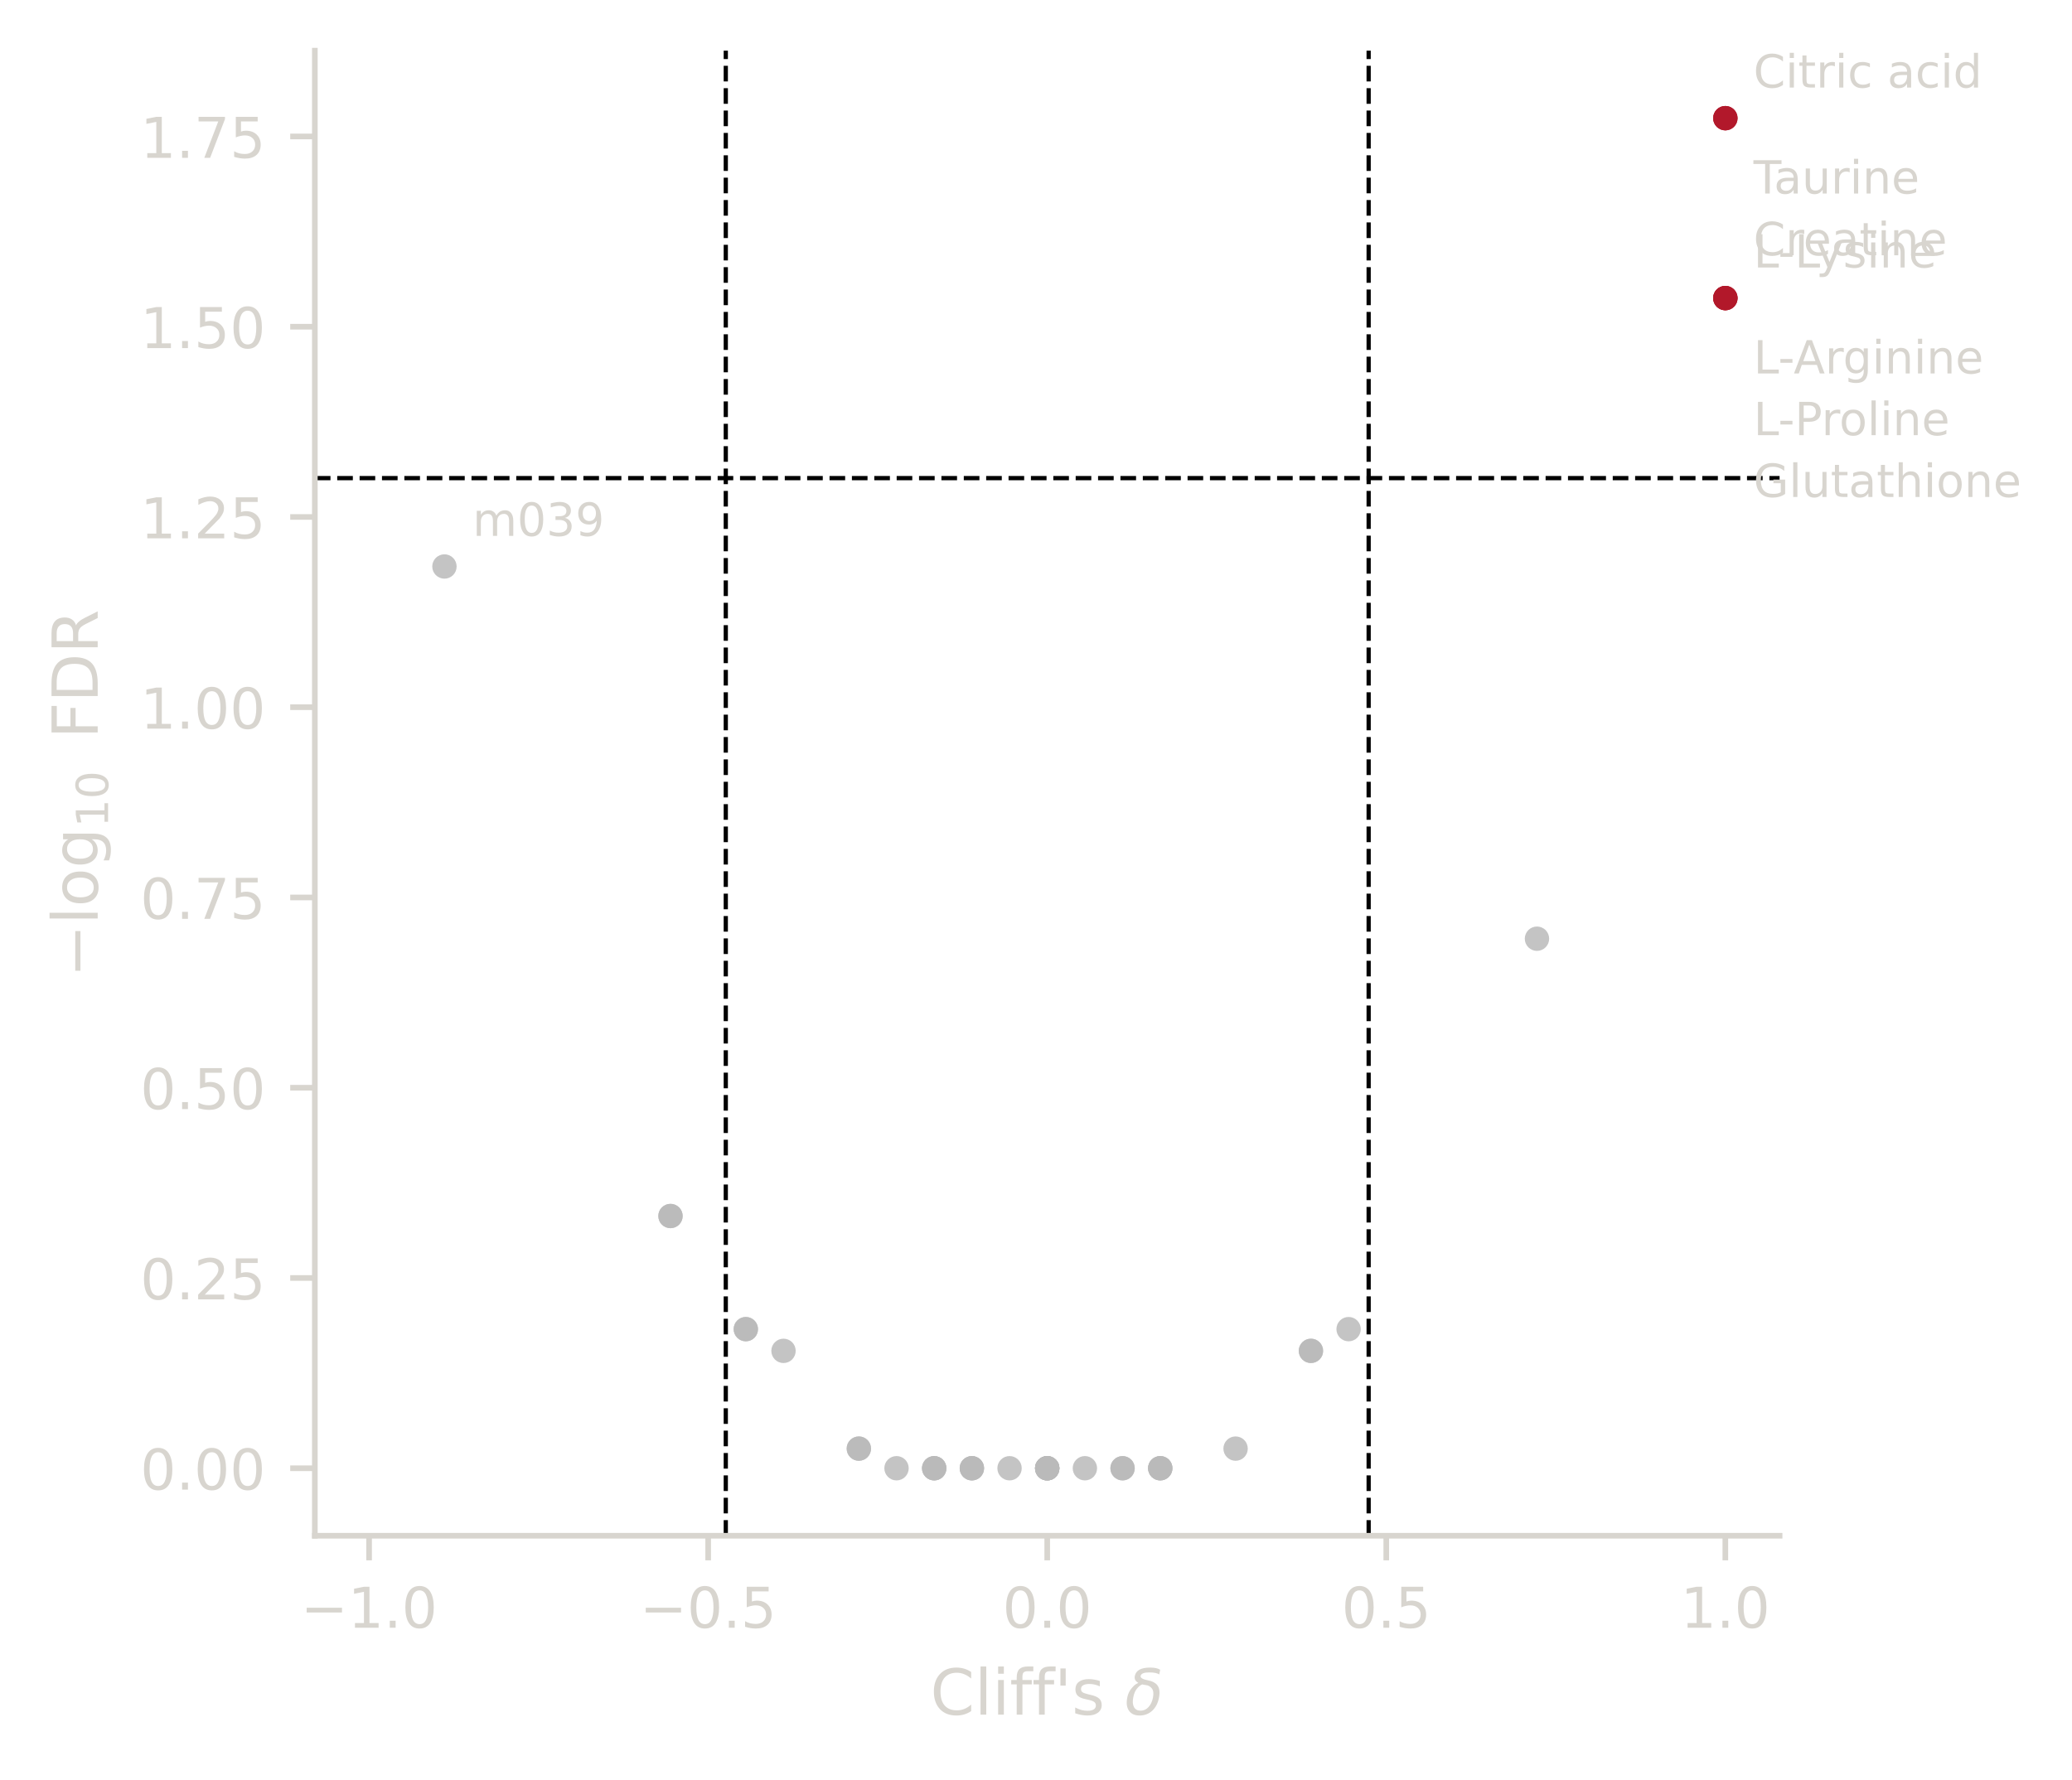
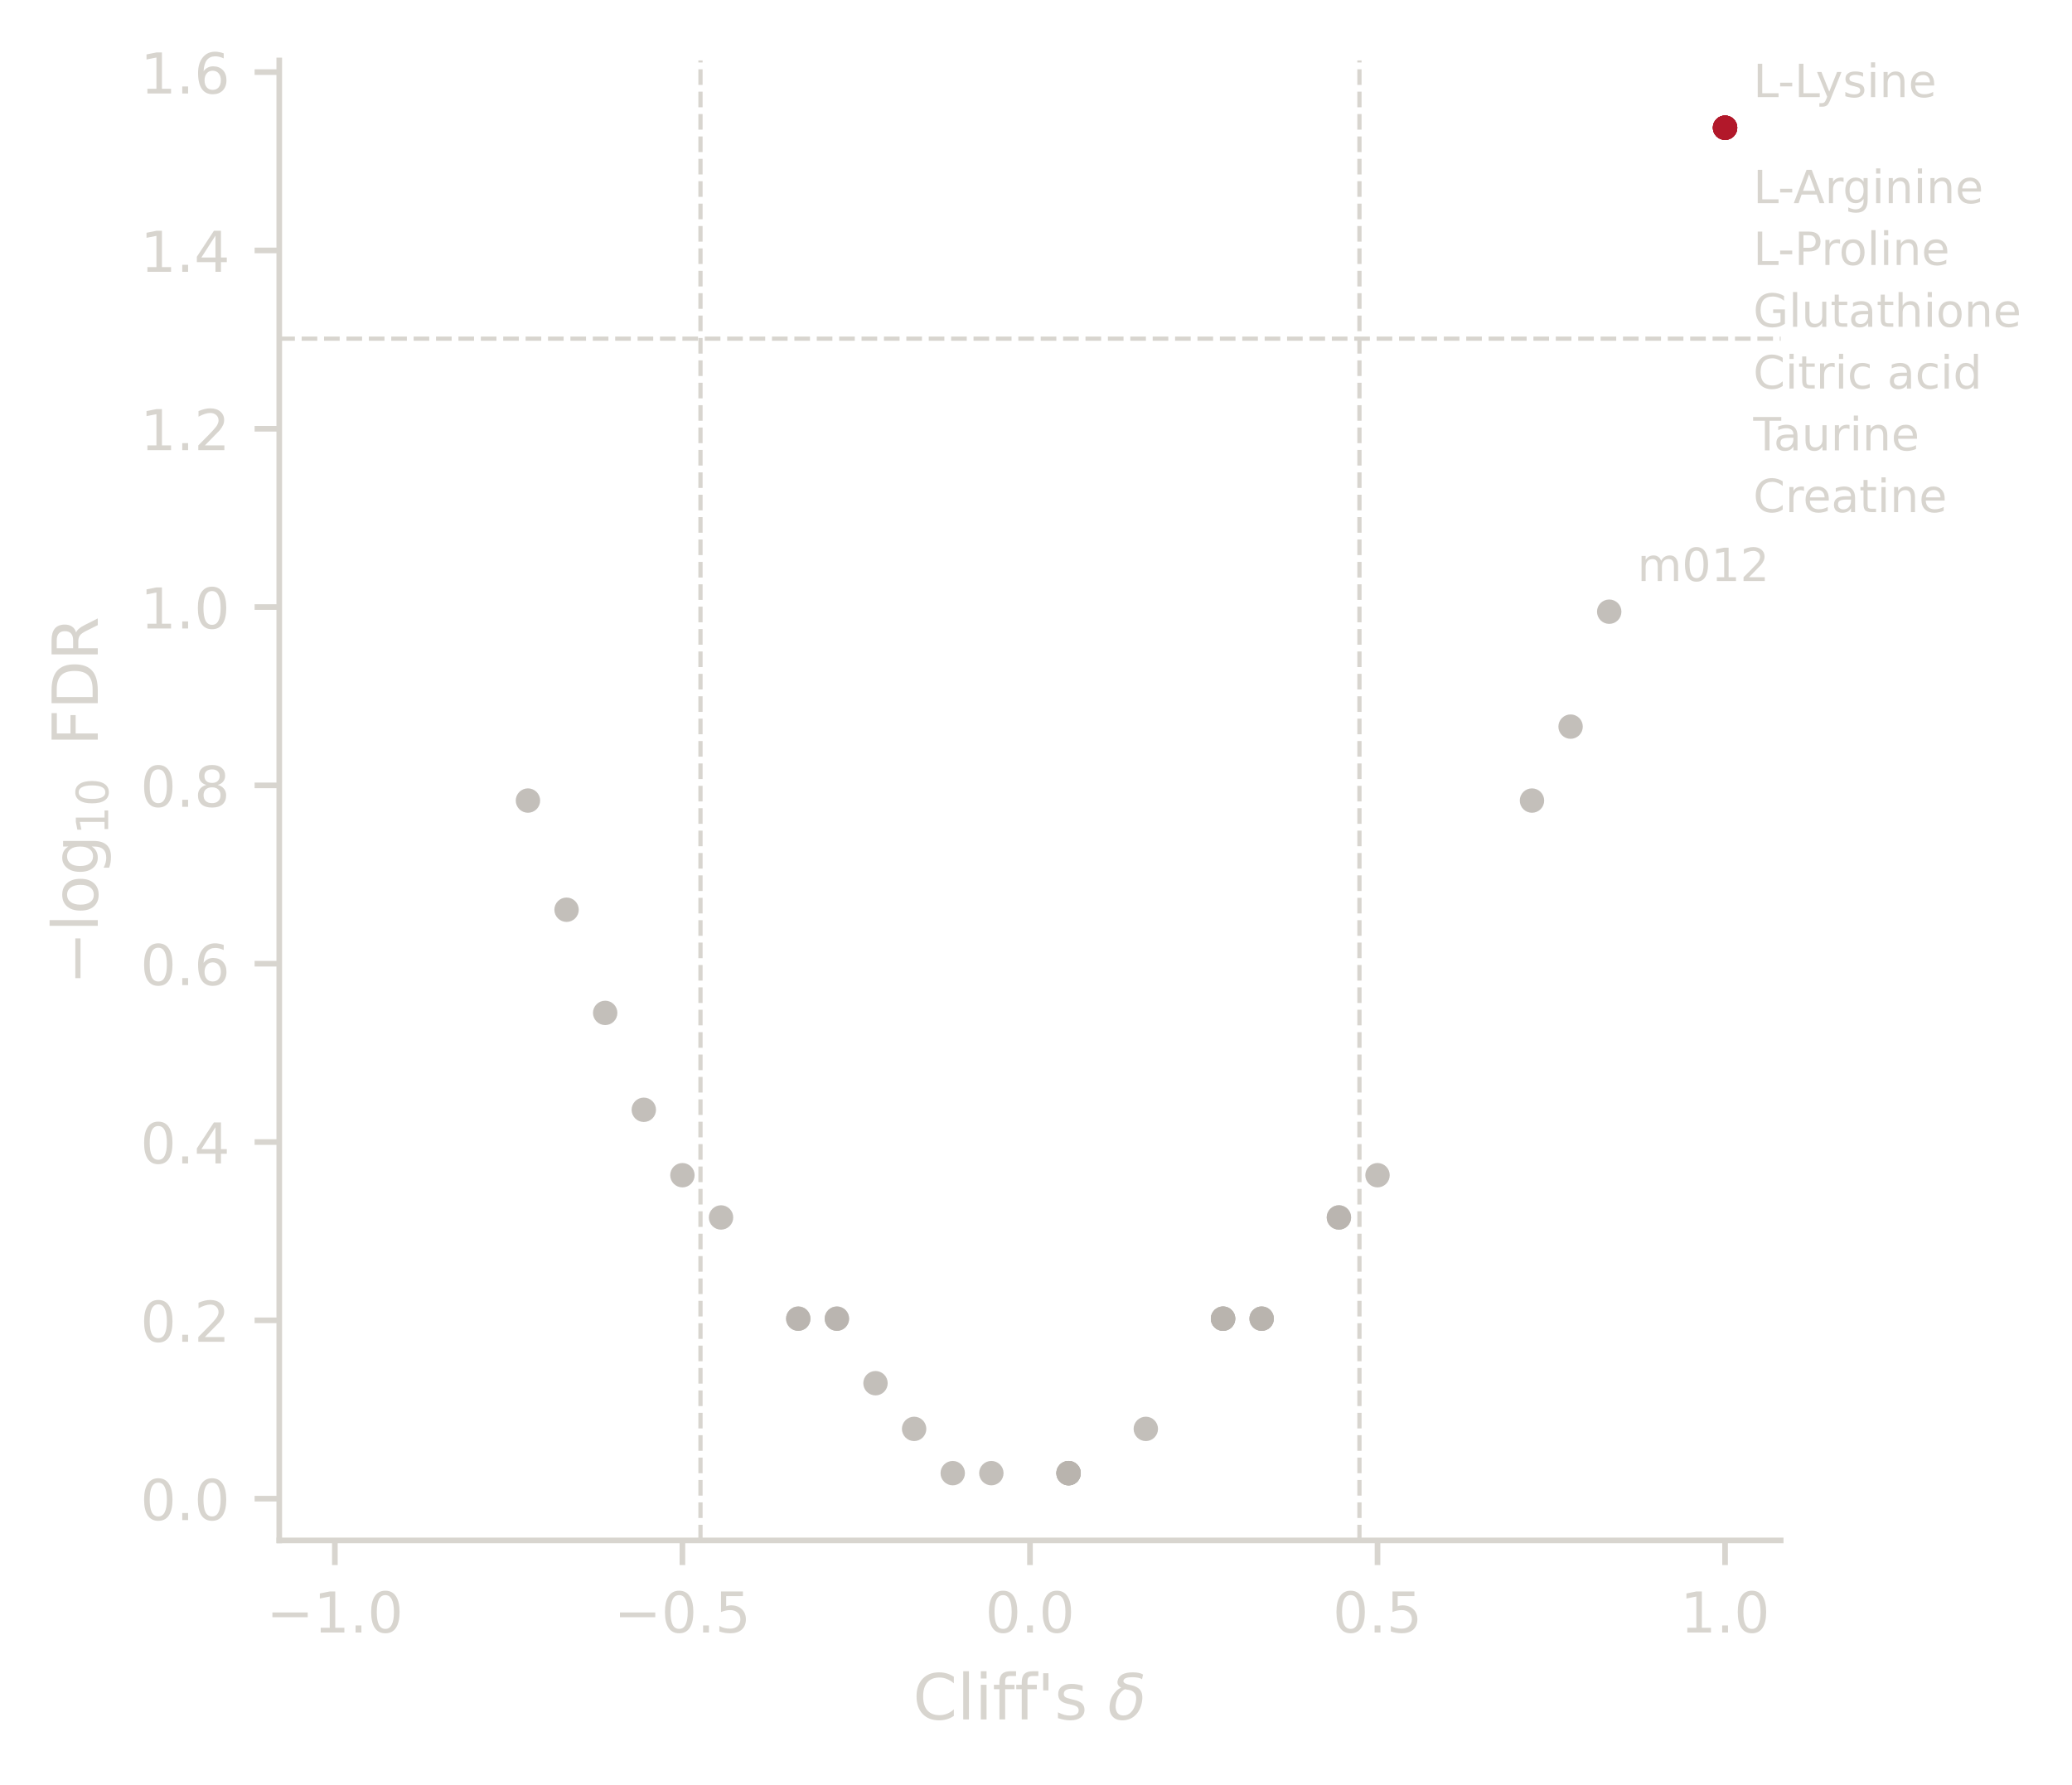
- <svg xmlns="http://www.w3.org/2000/svg" xmlns:xlink="http://www.w3.org/1999/xlink" width="294.446pt" height="252.925pt" viewBox="0 0 294.446 252.925" version="1.1">
+ <svg xmlns="http://www.w3.org/2000/svg" xmlns:xlink="http://www.w3.org/1999/xlink" width="294.209pt" height="253.409pt" viewBox="0 0 294.209 253.409" version="1.1">
  <defs>
    <style type="text/css">*{stroke-linejoin: round; stroke-linecap: butt}</style>
  </defs>
  <g id="figure_1">
    <g id="patch_1">
-       <path d="M 0 252.925  L 294.446 252.925  L 294.446 0  L 0 0  L 0 252.925  z " style="fill: none" />
+       <path d="M -0 253.409  L 294.209 253.409  L 294.209 0  L -0 0  L -0 253.409  z " style="fill: none" />
    </g>
    <g id="axes_1">
      <g id="patch_2">
-         <path d="M 44.742 218.272  L 252.893 218.272  L 252.893 7.2  L 44.742 7.2  L 44.742 218.272  z " style="fill: none" />
+         <path d="M 39.653 218.756  L 252.843 218.756  L 252.843 8.585  L 39.653 8.585  L 39.653 218.756  z " style="fill: none" />
      </g>
      <g id="PathCollection_1">
        <defs>
-           <path id="C0_0_05e96766b9" d="M 0 1.732  C 0.459 1.732 0.9 1.55 1.225 1.225  C 1.55 0.9 1.732 0.459 1.732 -0  C 1.732 -0.459 1.55 -0.9 1.225 -1.225  C 0.9 -1.55 0.459 -1.732 0 -1.732  C -0.459 -1.732 -0.9 -1.55 -1.225 -1.225  C -1.55 -0.9 -1.732 -0.459 -1.732 0  C -1.732 0.459 -1.55 0.9 -1.225 1.225  C -0.9 1.55 -0.459 1.732 0 1.732  z " />
+           <path id="C0_0_0de9c053ab" d="M 0 1.732  C 0.459 1.732 0.9 1.55 1.225 1.225  C 1.55 0.9 1.732 0.459 1.732 -0  C 1.732 -0.459 1.55 -0.9 1.225 -1.225  C 0.9 -1.55 0.459 -1.732 0 -1.732  C -0.459 -1.732 -0.9 -1.55 -1.225 -1.225  C -1.55 -0.9 -1.732 -0.459 -1.732 0  C -1.732 0.459 -1.55 0.9 -1.225 1.225  C -0.9 1.55 -0.459 1.732 0 1.732  z " />
        </defs>
-         <g clip-path="url(#p1fb774348a)">
-           <use xlink:href="#C0_0_05e96766b9" x="245.183" y="42.365" style="fill: #b2182b; fill-opacity: 0.85" />
-         </g>
-         <g clip-path="url(#p1fb774348a)">
-           <use xlink:href="#C0_0_05e96766b9" x="245.183" y="42.365" style="fill: #b2182b; fill-opacity: 0.85" />
-         </g>
-         <g clip-path="url(#p1fb774348a)">
-           <use xlink:href="#C0_0_05e96766b9" x="245.183" y="42.365" style="fill: #b2182b; fill-opacity: 0.85" />
-         </g>
-         <g clip-path="url(#p1fb774348a)">
-           <use xlink:href="#C0_0_05e96766b9" x="245.183" y="42.365" style="fill: #b2182b; fill-opacity: 0.85" />
-         </g>
-         <g clip-path="url(#p1fb774348a)">
-           <use xlink:href="#C0_0_05e96766b9" x="245.183" y="16.794" style="fill: #b2182b; fill-opacity: 0.85" />
-         </g>
-         <g clip-path="url(#p1fb774348a)">
-           <use xlink:href="#C0_0_05e96766b9" x="245.183" y="16.794" style="fill: #b2182b; fill-opacity: 0.85" />
-         </g>
-         <g clip-path="url(#p1fb774348a)">
-           <use xlink:href="#C0_0_05e96766b9" x="245.183" y="16.794" style="fill: #b2182b; fill-opacity: 0.85" />
-         </g>
-         <g clip-path="url(#p1fb774348a)">
-           <use xlink:href="#C0_0_05e96766b9" x="63.159" y="80.514" style="fill: #bababa; fill-opacity: 0.85" />
-         </g>
-         <g clip-path="url(#p1fb774348a)">
-           <use xlink:href="#C0_0_05e96766b9" x="218.415" y="133.416" style="fill: #bababa; fill-opacity: 0.85" />
-         </g>
-         <g clip-path="url(#p1fb774348a)">
-           <use xlink:href="#C0_0_05e96766b9" x="95.281" y="172.83" style="fill: #bababa; fill-opacity: 0.85" />
-         </g>
-         <g clip-path="url(#p1fb774348a)">
-           <use xlink:href="#C0_0_05e96766b9" x="95.281" y="172.83" style="fill: #bababa; fill-opacity: 0.85" />
-         </g>
-         <g clip-path="url(#p1fb774348a)">
-           <use xlink:href="#C0_0_05e96766b9" x="191.647" y="188.908" style="fill: #bababa; fill-opacity: 0.85" />
-         </g>
-         <g clip-path="url(#p1fb774348a)">
-           <use xlink:href="#C0_0_05e96766b9" x="105.988" y="188.908" style="fill: #bababa; fill-opacity: 0.85" />
-         </g>
-         <g clip-path="url(#p1fb774348a)">
-           <use xlink:href="#C0_0_05e96766b9" x="105.988" y="188.908" style="fill: #bababa; fill-opacity: 0.85" />
-         </g>
-         <g clip-path="url(#p1fb774348a)">
-           <use xlink:href="#C0_0_05e96766b9" x="186.293" y="191.995" style="fill: #bababa; fill-opacity: 0.85" />
-         </g>
-         <g clip-path="url(#p1fb774348a)">
-           <use xlink:href="#C0_0_05e96766b9" x="186.293" y="191.995" style="fill: #bababa; fill-opacity: 0.85" />
-         </g>
-         <g clip-path="url(#p1fb774348a)">
-           <use xlink:href="#C0_0_05e96766b9" x="111.342" y="191.995" style="fill: #bababa; fill-opacity: 0.85" />
-         </g>
-         <g clip-path="url(#p1fb774348a)">
-           <use xlink:href="#C0_0_05e96766b9" x="175.586" y="205.888" style="fill: #bababa; fill-opacity: 0.85" />
-         </g>
-         <g clip-path="url(#p1fb774348a)">
-           <use xlink:href="#C0_0_05e96766b9" x="122.049" y="205.888" style="fill: #bababa; fill-opacity: 0.85" />
-         </g>
-         <g clip-path="url(#p1fb774348a)">
-           <use xlink:href="#C0_0_05e96766b9" x="122.049" y="205.888" style="fill: #bababa; fill-opacity: 0.85" />
-         </g>
-         <g clip-path="url(#p1fb774348a)">
-           <use xlink:href="#C0_0_05e96766b9" x="127.403" y="208.678" style="fill: #bababa; fill-opacity: 0.85" />
-         </g>
-         <g clip-path="url(#p1fb774348a)">
-           <use xlink:href="#C0_0_05e96766b9" x="132.757" y="208.678" style="fill: #bababa; fill-opacity: 0.85" />
-         </g>
-         <g clip-path="url(#p1fb774348a)">
-           <use xlink:href="#C0_0_05e96766b9" x="164.878" y="208.678" style="fill: #bababa; fill-opacity: 0.85" />
-         </g>
-         <g clip-path="url(#p1fb774348a)">
-           <use xlink:href="#C0_0_05e96766b9" x="164.878" y="208.678" style="fill: #bababa; fill-opacity: 0.85" />
-         </g>
-         <g clip-path="url(#p1fb774348a)">
-           <use xlink:href="#C0_0_05e96766b9" x="132.757" y="208.678" style="fill: #bababa; fill-opacity: 0.85" />
-         </g>
-         <g clip-path="url(#p1fb774348a)">
-           <use xlink:href="#C0_0_05e96766b9" x="164.878" y="208.678" style="fill: #bababa; fill-opacity: 0.85" />
-         </g>
-         <g clip-path="url(#p1fb774348a)">
-           <use xlink:href="#C0_0_05e96766b9" x="132.757" y="208.678" style="fill: #bababa; fill-opacity: 0.85" />
-         </g>
-         <g clip-path="url(#p1fb774348a)">
-           <use xlink:href="#C0_0_05e96766b9" x="159.525" y="208.678" style="fill: #bababa; fill-opacity: 0.85" />
-         </g>
-         <g clip-path="url(#p1fb774348a)">
-           <use xlink:href="#C0_0_05e96766b9" x="138.11" y="208.678" style="fill: #bababa; fill-opacity: 0.85" />
-         </g>
-         <g clip-path="url(#p1fb774348a)">
-           <use xlink:href="#C0_0_05e96766b9" x="138.11" y="208.678" style="fill: #bababa; fill-opacity: 0.85" />
-         </g>
-         <g clip-path="url(#p1fb774348a)">
-           <use xlink:href="#C0_0_05e96766b9" x="138.11" y="208.678" style="fill: #bababa; fill-opacity: 0.85" />
-         </g>
-         <g clip-path="url(#p1fb774348a)">
-           <use xlink:href="#C0_0_05e96766b9" x="159.525" y="208.678" style="fill: #bababa; fill-opacity: 0.85" />
-         </g>
-         <g clip-path="url(#p1fb774348a)">
-           <use xlink:href="#C0_0_05e96766b9" x="143.464" y="208.678" style="fill: #bababa; fill-opacity: 0.85" />
-         </g>
-         <g clip-path="url(#p1fb774348a)">
-           <use xlink:href="#C0_0_05e96766b9" x="154.171" y="208.678" style="fill: #bababa; fill-opacity: 0.85" />
-         </g>
-         <g clip-path="url(#p1fb774348a)">
-           <use xlink:href="#C0_0_05e96766b9" x="148.817" y="208.678" style="fill: #bababa; fill-opacity: 0.85" />
-         </g>
-         <g clip-path="url(#p1fb774348a)">
-           <use xlink:href="#C0_0_05e96766b9" x="148.817" y="208.678" style="fill: #bababa; fill-opacity: 0.85" />
-         </g>
-         <g clip-path="url(#p1fb774348a)">
-           <use xlink:href="#C0_0_05e96766b9" x="148.817" y="208.678" style="fill: #bababa; fill-opacity: 0.85" />
-         </g>
-         <g clip-path="url(#p1fb774348a)">
-           <use xlink:href="#C0_0_05e96766b9" x="148.817" y="208.678" style="fill: #bababa; fill-opacity: 0.85" />
-         </g>
-         <g clip-path="url(#p1fb774348a)">
-           <use xlink:href="#C0_0_05e96766b9" x="148.817" y="208.678" style="fill: #bababa; fill-opacity: 0.85" />
-         </g>
-         <g clip-path="url(#p1fb774348a)">
-           <use xlink:href="#C0_0_05e96766b9" x="148.817" y="208.678" style="fill: #bababa; fill-opacity: 0.85" />
+         <g clip-path="url(#p4ee8fe57cb)">
+           <use xlink:href="#C0_0_0de9c053ab" x="244.947" y="18.139" style="fill: #b2182b; fill-opacity: 0.85" />
+         </g>
+         <g clip-path="url(#p4ee8fe57cb)">
+           <use xlink:href="#C0_0_0de9c053ab" x="244.947" y="18.139" style="fill: #b2182b; fill-opacity: 0.85" />
+         </g>
+         <g clip-path="url(#p4ee8fe57cb)">
+           <use xlink:href="#C0_0_0de9c053ab" x="244.947" y="18.139" style="fill: #b2182b; fill-opacity: 0.85" />
+         </g>
+         <g clip-path="url(#p4ee8fe57cb)">
+           <use xlink:href="#C0_0_0de9c053ab" x="244.947" y="18.139" style="fill: #b2182b; fill-opacity: 0.85" />
+         </g>
+         <g clip-path="url(#p4ee8fe57cb)">
+           <use xlink:href="#C0_0_0de9c053ab" x="244.947" y="18.139" style="fill: #b2182b; fill-opacity: 0.85" />
+         </g>
+         <g clip-path="url(#p4ee8fe57cb)">
+           <use xlink:href="#C0_0_0de9c053ab" x="244.947" y="18.139" style="fill: #b2182b; fill-opacity: 0.85" />
+         </g>
+         <g clip-path="url(#p4ee8fe57cb)">
+           <use xlink:href="#C0_0_0de9c053ab" x="244.947" y="18.139" style="fill: #b2182b; fill-opacity: 0.85" />
+         </g>
+         <g clip-path="url(#p4ee8fe57cb)">
+           <use xlink:href="#C0_0_0de9c053ab" x="228.497" y="86.868" style="fill: #b8b4ae; fill-opacity: 0.85" />
+         </g>
+         <g clip-path="url(#p4ee8fe57cb)">
+           <use xlink:href="#C0_0_0de9c053ab" x="223.013" y="103.189" style="fill: #b8b4ae; fill-opacity: 0.85" />
+         </g>
+         <g clip-path="url(#p4ee8fe57cb)">
+           <use xlink:href="#C0_0_0de9c053ab" x="217.53" y="113.69" style="fill: #b8b4ae; fill-opacity: 0.85" />
+         </g>
+         <g clip-path="url(#p4ee8fe57cb)">
+           <use xlink:href="#C0_0_0de9c053ab" x="74.965" y="113.69" style="fill: #b8b4ae; fill-opacity: 0.85" />
+         </g>
+         <g clip-path="url(#p4ee8fe57cb)">
+           <use xlink:href="#C0_0_0de9c053ab" x="80.448" y="129.193" style="fill: #b8b4ae; fill-opacity: 0.85" />
+         </g>
+         <g clip-path="url(#p4ee8fe57cb)">
+           <use xlink:href="#C0_0_0de9c053ab" x="85.931" y="143.844" style="fill: #b8b4ae; fill-opacity: 0.85" />
+         </g>
+         <g clip-path="url(#p4ee8fe57cb)">
+           <use xlink:href="#C0_0_0de9c053ab" x="91.415" y="157.603" style="fill: #b8b4ae; fill-opacity: 0.85" />
+         </g>
+         <g clip-path="url(#p4ee8fe57cb)">
+           <use xlink:href="#C0_0_0de9c053ab" x="195.597" y="166.892" style="fill: #b8b4ae; fill-opacity: 0.85" />
+         </g>
+         <g clip-path="url(#p4ee8fe57cb)">
+           <use xlink:href="#C0_0_0de9c053ab" x="96.898" y="166.892" style="fill: #b8b4ae; fill-opacity: 0.85" />
+         </g>
+         <g clip-path="url(#p4ee8fe57cb)">
+           <use xlink:href="#C0_0_0de9c053ab" x="190.114" y="172.893" style="fill: #b8b4ae; fill-opacity: 0.85" />
+         </g>
+         <g clip-path="url(#p4ee8fe57cb)">
+           <use xlink:href="#C0_0_0de9c053ab" x="190.114" y="172.893" style="fill: #b8b4ae; fill-opacity: 0.85" />
+         </g>
+         <g clip-path="url(#p4ee8fe57cb)">
+           <use xlink:href="#C0_0_0de9c053ab" x="102.381" y="172.893" style="fill: #b8b4ae; fill-opacity: 0.85" />
+         </g>
+         <g clip-path="url(#p4ee8fe57cb)">
+           <use xlink:href="#C0_0_0de9c053ab" x="179.147" y="187.267" style="fill: #b8b4ae; fill-opacity: 0.85" />
+         </g>
+         <g clip-path="url(#p4ee8fe57cb)">
+           <use xlink:href="#C0_0_0de9c053ab" x="113.348" y="187.267" style="fill: #b8b4ae; fill-opacity: 0.85" />
+         </g>
+         <g clip-path="url(#p4ee8fe57cb)">
+           <use xlink:href="#C0_0_0de9c053ab" x="179.147" y="187.267" style="fill: #b8b4ae; fill-opacity: 0.85" />
+         </g>
+         <g clip-path="url(#p4ee8fe57cb)">
+           <use xlink:href="#C0_0_0de9c053ab" x="179.147" y="187.267" style="fill: #b8b4ae; fill-opacity: 0.85" />
+         </g>
+         <g clip-path="url(#p4ee8fe57cb)">
+           <use xlink:href="#C0_0_0de9c053ab" x="113.348" y="187.267" style="fill: #b8b4ae; fill-opacity: 0.85" />
+         </g>
+         <g clip-path="url(#p4ee8fe57cb)">
+           <use xlink:href="#C0_0_0de9c053ab" x="173.664" y="187.267" style="fill: #b8b4ae; fill-opacity: 0.85" />
+         </g>
+         <g clip-path="url(#p4ee8fe57cb)">
+           <use xlink:href="#C0_0_0de9c053ab" x="118.831" y="187.267" style="fill: #b8b4ae; fill-opacity: 0.85" />
+         </g>
+         <g clip-path="url(#p4ee8fe57cb)">
+           <use xlink:href="#C0_0_0de9c053ab" x="173.664" y="187.267" style="fill: #b8b4ae; fill-opacity: 0.85" />
+         </g>
+         <g clip-path="url(#p4ee8fe57cb)">
+           <use xlink:href="#C0_0_0de9c053ab" x="173.664" y="187.267" style="fill: #b8b4ae; fill-opacity: 0.85" />
+         </g>
+         <g clip-path="url(#p4ee8fe57cb)">
+           <use xlink:href="#C0_0_0de9c053ab" x="118.831" y="187.267" style="fill: #b8b4ae; fill-opacity: 0.85" />
+         </g>
+         <g clip-path="url(#p4ee8fe57cb)">
+           <use xlink:href="#C0_0_0de9c053ab" x="173.664" y="187.267" style="fill: #b8b4ae; fill-opacity: 0.85" />
+         </g>
+         <g clip-path="url(#p4ee8fe57cb)">
+           <use xlink:href="#C0_0_0de9c053ab" x="124.314" y="196.431" style="fill: #b8b4ae; fill-opacity: 0.85" />
+         </g>
+         <g clip-path="url(#p4ee8fe57cb)">
+           <use xlink:href="#C0_0_0de9c053ab" x="162.697" y="202.917" style="fill: #b8b4ae; fill-opacity: 0.85" />
+         </g>
+         <g clip-path="url(#p4ee8fe57cb)">
+           <use xlink:href="#C0_0_0de9c053ab" x="129.798" y="202.917" style="fill: #b8b4ae; fill-opacity: 0.85" />
+         </g>
+         <g clip-path="url(#p4ee8fe57cb)">
+           <use xlink:href="#C0_0_0de9c053ab" x="135.281" y="209.203" style="fill: #b8b4ae; fill-opacity: 0.85" />
+         </g>
+         <g clip-path="url(#p4ee8fe57cb)">
+           <use xlink:href="#C0_0_0de9c053ab" x="151.731" y="209.203" style="fill: #b8b4ae; fill-opacity: 0.85" />
+         </g>
+         <g clip-path="url(#p4ee8fe57cb)">
+           <use xlink:href="#C0_0_0de9c053ab" x="151.731" y="209.203" style="fill: #b8b4ae; fill-opacity: 0.85" />
+         </g>
+         <g clip-path="url(#p4ee8fe57cb)">
+           <use xlink:href="#C0_0_0de9c053ab" x="151.731" y="209.203" style="fill: #b8b4ae; fill-opacity: 0.85" />
+         </g>
+         <g clip-path="url(#p4ee8fe57cb)">
+           <use xlink:href="#C0_0_0de9c053ab" x="140.764" y="209.203" style="fill: #b8b4ae; fill-opacity: 0.85" />
+         </g>
+         <g clip-path="url(#p4ee8fe57cb)">
+           <use xlink:href="#C0_0_0de9c053ab" x="151.731" y="209.203" style="fill: #b8b4ae; fill-opacity: 0.85" />
+         </g>
+         <g clip-path="url(#p4ee8fe57cb)">
+           <use xlink:href="#C0_0_0de9c053ab" x="151.731" y="209.203" style="fill: #b8b4ae; fill-opacity: 0.85" />
        </g>
      </g>
      <g id="matplotlib.axis_1">
        <g id="xtick_1">
          <g id="line2d_1">
            <defs>
-               <path id="mdbde47f70d" d="M 0 0  L 0 3.5  " style="stroke: #d8d5cf; stroke-width: 0.8" />
+               <path id="mc28ff013c7" d="M 0 0  L 0 3.5  " style="stroke: #d8d5cf; stroke-width: 0.8" />
            </defs>
            <g>
-               <use xlink:href="#mdbde47f70d" x="52.452" y="218.272" style="fill: #d8d5cf; stroke: #d8d5cf; stroke-width: 0.8" />
+               <use xlink:href="#mc28ff013c7" x="47.548" y="218.756" style="fill: #d8d5cf; stroke: #d8d5cf; stroke-width: 0.8" />
            </g>
          </g>
          <g id="text_1">
-             <text style="font-size: 8px; font-family: 'DejaVu Sans', 'Bitstream Vera Sans', 'Computer Modern Sans Serif', 'Lucida Grande', 'Verdana', 'Geneva', 'Lucid', 'Arial', 'Helvetica', 'Avant Garde', sans-serif; text-anchor: middle; fill: #d8d5cf" x="52.452" y="231.351" transform="rotate(-0 52.45176 231.3508)">−1.0</text>
+             <text style="font-size: 8px; font-family: 'DejaVu Sans', 'Bitstream Vera Sans', 'Computer Modern Sans Serif', 'Lucida Grande', 'Verdana', 'Geneva', 'Lucid', 'Arial', 'Helvetica', 'Avant Garde', sans-serif; text-anchor: middle; fill: #d8d5cf" x="47.548" y="231.835" transform="rotate(-0 47.54843 231.8348)">−1.0</text>
          </g>
        </g>
        <g id="xtick_2">
          <g id="line2d_2">
            <g>
-               <use xlink:href="#mdbde47f70d" x="100.635" y="218.272" style="fill: #d8d5cf; stroke: #d8d5cf; stroke-width: 0.8" />
+               <use xlink:href="#mc28ff013c7" x="96.898" y="218.756" style="fill: #d8d5cf; stroke: #d8d5cf; stroke-width: 0.8" />
            </g>
          </g>
          <g id="text_2">
-             <text style="font-size: 8px; font-family: 'DejaVu Sans', 'Bitstream Vera Sans', 'Computer Modern Sans Serif', 'Lucida Grande', 'Verdana', 'Geneva', 'Lucid', 'Arial', 'Helvetica', 'Avant Garde', sans-serif; text-anchor: middle; fill: #d8d5cf" x="100.635" y="231.351" transform="rotate(-0 100.6346 231.3508)">−0.5</text>
+             <text style="font-size: 8px; font-family: 'DejaVu Sans', 'Bitstream Vera Sans', 'Computer Modern Sans Serif', 'Lucida Grande', 'Verdana', 'Geneva', 'Lucid', 'Arial', 'Helvetica', 'Avant Garde', sans-serif; text-anchor: middle; fill: #d8d5cf" x="96.898" y="231.835" transform="rotate(-0 96.89796 231.8348)">−0.5</text>
          </g>
        </g>
        <g id="xtick_3">
          <g id="line2d_3">
            <g>
-               <use xlink:href="#mdbde47f70d" x="148.817" y="218.272" style="fill: #d8d5cf; stroke: #d8d5cf; stroke-width: 0.8" />
+               <use xlink:href="#mc28ff013c7" x="146.248" y="218.756" style="fill: #d8d5cf; stroke: #d8d5cf; stroke-width: 0.8" />
            </g>
          </g>
          <g id="text_3">
-             <text style="font-size: 8px; font-family: 'DejaVu Sans', 'Bitstream Vera Sans', 'Computer Modern Sans Serif', 'Lucida Grande', 'Verdana', 'Geneva', 'Lucid', 'Arial', 'Helvetica', 'Avant Garde', sans-serif; text-anchor: middle; fill: #d8d5cf" x="148.817" y="231.351" transform="rotate(-0 148.8175 231.3508)">0.0</text>
+             <text style="font-size: 8px; font-family: 'DejaVu Sans', 'Bitstream Vera Sans', 'Computer Modern Sans Serif', 'Lucida Grande', 'Verdana', 'Geneva', 'Lucid', 'Arial', 'Helvetica', 'Avant Garde', sans-serif; text-anchor: middle; fill: #d8d5cf" x="146.248" y="231.835" transform="rotate(-0 146.2475 231.8348)">0.0</text>
          </g>
        </g>
        <g id="xtick_4">
          <g id="line2d_4">
            <g>
-               <use xlink:href="#mdbde47f70d" x="197" y="218.272" style="fill: #d8d5cf; stroke: #d8d5cf; stroke-width: 0.8" />
+               <use xlink:href="#mc28ff013c7" x="195.597" y="218.756" style="fill: #d8d5cf; stroke: #d8d5cf; stroke-width: 0.8" />
            </g>
          </g>
          <g id="text_4">
-             <text style="font-size: 8px; font-family: 'DejaVu Sans', 'Bitstream Vera Sans', 'Computer Modern Sans Serif', 'Lucida Grande', 'Verdana', 'Geneva', 'Lucid', 'Arial', 'Helvetica', 'Avant Garde', sans-serif; text-anchor: middle; fill: #d8d5cf" x="197" y="231.351" transform="rotate(-0 197.0004 231.3508)">0.5</text>
+             <text style="font-size: 8px; font-family: 'DejaVu Sans', 'Bitstream Vera Sans', 'Computer Modern Sans Serif', 'Lucida Grande', 'Verdana', 'Geneva', 'Lucid', 'Arial', 'Helvetica', 'Avant Garde', sans-serif; text-anchor: middle; fill: #d8d5cf" x="195.597" y="231.835" transform="rotate(-0 195.597 231.8348)">0.5</text>
          </g>
        </g>
        <g id="xtick_5">
          <g id="line2d_5">
            <g>
-               <use xlink:href="#mdbde47f70d" x="245.183" y="218.272" style="fill: #d8d5cf; stroke: #d8d5cf; stroke-width: 0.8" />
+               <use xlink:href="#mc28ff013c7" x="244.947" y="218.756" style="fill: #d8d5cf; stroke: #d8d5cf; stroke-width: 0.8" />
            </g>
          </g>
          <g id="text_5">
-             <text style="font-size: 8px; font-family: 'DejaVu Sans', 'Bitstream Vera Sans', 'Computer Modern Sans Serif', 'Lucida Grande', 'Verdana', 'Geneva', 'Lucid', 'Arial', 'Helvetica', 'Avant Garde', sans-serif; text-anchor: middle; fill: #d8d5cf" x="245.183" y="231.351" transform="rotate(-0 245.1832 231.3508)">1.0</text>
+             <text style="font-size: 8px; font-family: 'DejaVu Sans', 'Bitstream Vera Sans', 'Computer Modern Sans Serif', 'Lucida Grande', 'Verdana', 'Geneva', 'Lucid', 'Arial', 'Helvetica', 'Avant Garde', sans-serif; text-anchor: middle; fill: #d8d5cf" x="244.947" y="231.835" transform="rotate(-0 244.9466 231.8348)">1.0</text>
          </g>
        </g>
        <g id="text_6">
-           <g style="fill: #d8d5cf" transform="translate(132.2125 243.8531)">
+           <g style="fill: #d8d5cf" transform="translate(129.6425 244.3372)">
            <text>
              <tspan x="0" y="-0.156" style="font-size: 9px; font-family: 'DejaVu Sans'; fill: #d8d5cf">C</tspan>
              <tspan x="6.284" y="-0.156" style="font-size: 9px; font-family: 'DejaVu Sans'; fill: #d8d5cf">l</tspan>
              <tspan x="8.785" y="-0.156" style="font-size: 9px; font-family: 'DejaVu Sans'; fill: #d8d5cf">i</tspan>
              <tspan x="11.285" y="-0.156" style="font-size: 9px; font-family: 'DejaVu Sans'; fill: #d8d5cf">f</tspan>
              <tspan x="14.454" y="-0.156" style="font-size: 9px; font-family: 'DejaVu Sans'; fill: #d8d5cf">f</tspan>
              <tspan x="17.622" y="-0.156" style="font-size: 9px; font-family: 'DejaVu Sans'; fill: #d8d5cf">'</tspan>
              <tspan x="20.096" y="-0.156" style="font-size: 9px; font-family: 'DejaVu Sans'; fill: #d8d5cf">s</tspan>
              <tspan x="24.785" y="-0.156" style="font-size: 9px; font-family: 'DejaVu Sans'; fill: #d8d5cf"> </tspan>
              <tspan x="27.646" y="-0.156" style="font-style: oblique; font-size: 9px; font-family: 'DejaVu Sans'; fill: #d8d5cf">δ</tspan>
            </text>
          </g>
        </g>
      </g>
      <g id="matplotlib.axis_2">
        <g id="ytick_1">
          <g id="line2d_6">
            <defs>
-               <path id="m7ae2068ff3" d="M 0 0  L -3.5 0  " style="stroke: #d8d5cf; stroke-width: 0.8" />
+               <path id="md059c585ad" d="M 0 0  L -3.5 0  " style="stroke: #d8d5cf; stroke-width: 0.8" />
            </defs>
            <g>
-               <use xlink:href="#m7ae2068ff3" x="44.742" y="208.678" style="fill: #d8d5cf; stroke: #d8d5cf; stroke-width: 0.8" />
+               <use xlink:href="#md059c585ad" x="39.653" y="212.829" style="fill: #d8d5cf; stroke: #d8d5cf; stroke-width: 0.8" />
            </g>
          </g>
          <g id="text_7">
-             <text style="font-size: 8px; font-family: 'DejaVu Sans', 'Bitstream Vera Sans', 'Computer Modern Sans Serif', 'Lucida Grande', 'Verdana', 'Geneva', 'Lucid', 'Arial', 'Helvetica', 'Avant Garde', sans-serif; text-anchor: end; fill: #d8d5cf" x="37.742" y="211.717" transform="rotate(-0 37.7425 211.7172)">0.00</text>
+             <text style="font-size: 8px; font-family: 'DejaVu Sans', 'Bitstream Vera Sans', 'Computer Modern Sans Serif', 'Lucida Grande', 'Verdana', 'Geneva', 'Lucid', 'Arial', 'Helvetica', 'Avant Garde', sans-serif; text-anchor: end; fill: #d8d5cf" x="32.653" y="215.868" transform="rotate(-0 32.6525 215.8683)">0.0</text>
          </g>
        </g>
        <g id="ytick_2">
          <g id="line2d_7">
            <g>
-               <use xlink:href="#m7ae2068ff3" x="44.742" y="181.637" style="fill: #d8d5cf; stroke: #d8d5cf; stroke-width: 0.8" />
+               <use xlink:href="#md059c585ad" x="39.653" y="187.505" style="fill: #d8d5cf; stroke: #d8d5cf; stroke-width: 0.8" />
            </g>
          </g>
          <g id="text_8">
-             <text style="font-size: 8px; font-family: 'DejaVu Sans', 'Bitstream Vera Sans', 'Computer Modern Sans Serif', 'Lucida Grande', 'Verdana', 'Geneva', 'Lucid', 'Arial', 'Helvetica', 'Avant Garde', sans-serif; text-anchor: end; fill: #d8d5cf" x="37.742" y="184.676" transform="rotate(-0 37.7425 184.6764)">0.25</text>
+             <text style="font-size: 8px; font-family: 'DejaVu Sans', 'Bitstream Vera Sans', 'Computer Modern Sans Serif', 'Lucida Grande', 'Verdana', 'Geneva', 'Lucid', 'Arial', 'Helvetica', 'Avant Garde', sans-serif; text-anchor: end; fill: #d8d5cf" x="32.653" y="190.545" transform="rotate(-0 32.6525 190.5446)">0.2</text>
          </g>
        </g>
        <g id="ytick_3">
          <g id="line2d_8">
            <g>
-               <use xlink:href="#m7ae2068ff3" x="44.742" y="154.596" style="fill: #d8d5cf; stroke: #d8d5cf; stroke-width: 0.8" />
+               <use xlink:href="#md059c585ad" x="39.653" y="162.182" style="fill: #d8d5cf; stroke: #d8d5cf; stroke-width: 0.8" />
            </g>
          </g>
          <g id="text_9">
-             <text style="font-size: 8px; font-family: 'DejaVu Sans', 'Bitstream Vera Sans', 'Computer Modern Sans Serif', 'Lucida Grande', 'Verdana', 'Geneva', 'Lucid', 'Arial', 'Helvetica', 'Avant Garde', sans-serif; text-anchor: end; fill: #d8d5cf" x="37.742" y="157.636" transform="rotate(-0 37.7425 157.6356)">0.50</text>
+             <text style="font-size: 8px; font-family: 'DejaVu Sans', 'Bitstream Vera Sans', 'Computer Modern Sans Serif', 'Lucida Grande', 'Verdana', 'Geneva', 'Lucid', 'Arial', 'Helvetica', 'Avant Garde', sans-serif; text-anchor: end; fill: #d8d5cf" x="32.653" y="165.221" transform="rotate(-0 32.6525 165.2209)">0.4</text>
          </g>
        </g>
        <g id="ytick_4">
          <g id="line2d_9">
            <g>
-               <use xlink:href="#m7ae2068ff3" x="44.742" y="127.555" style="fill: #d8d5cf; stroke: #d8d5cf; stroke-width: 0.8" />
+               <use xlink:href="#md059c585ad" x="39.653" y="136.858" style="fill: #d8d5cf; stroke: #d8d5cf; stroke-width: 0.8" />
            </g>
          </g>
          <g id="text_10">
-             <text style="font-size: 8px; font-family: 'DejaVu Sans', 'Bitstream Vera Sans', 'Computer Modern Sans Serif', 'Lucida Grande', 'Verdana', 'Geneva', 'Lucid', 'Arial', 'Helvetica', 'Avant Garde', sans-serif; text-anchor: end; fill: #d8d5cf" x="37.742" y="130.595" transform="rotate(-0 37.7425 130.5949)">0.75</text>
+             <text style="font-size: 8px; font-family: 'DejaVu Sans', 'Bitstream Vera Sans', 'Computer Modern Sans Serif', 'Lucida Grande', 'Verdana', 'Geneva', 'Lucid', 'Arial', 'Helvetica', 'Avant Garde', sans-serif; text-anchor: end; fill: #d8d5cf" x="32.653" y="139.897" transform="rotate(-0 32.6525 139.8972)">0.6</text>
          </g>
        </g>
        <g id="ytick_5">
          <g id="line2d_10">
            <g>
-               <use xlink:href="#m7ae2068ff3" x="44.742" y="100.515" style="fill: #d8d5cf; stroke: #d8d5cf; stroke-width: 0.8" />
+               <use xlink:href="#md059c585ad" x="39.653" y="111.534" style="fill: #d8d5cf; stroke: #d8d5cf; stroke-width: 0.8" />
            </g>
          </g>
          <g id="text_11">
-             <text style="font-size: 8px; font-family: 'DejaVu Sans', 'Bitstream Vera Sans', 'Computer Modern Sans Serif', 'Lucida Grande', 'Verdana', 'Geneva', 'Lucid', 'Arial', 'Helvetica', 'Avant Garde', sans-serif; text-anchor: end; fill: #d8d5cf" x="37.742" y="103.554" transform="rotate(-0 37.7425 103.5541)">1.00</text>
+             <text style="font-size: 8px; font-family: 'DejaVu Sans', 'Bitstream Vera Sans', 'Computer Modern Sans Serif', 'Lucida Grande', 'Verdana', 'Geneva', 'Lucid', 'Arial', 'Helvetica', 'Avant Garde', sans-serif; text-anchor: end; fill: #d8d5cf" x="32.653" y="114.574" transform="rotate(-0 32.6525 114.5735)">0.8</text>
          </g>
        </g>
        <g id="ytick_6">
          <g id="line2d_11">
            <g>
-               <use xlink:href="#m7ae2068ff3" x="44.742" y="73.474" style="fill: #d8d5cf; stroke: #d8d5cf; stroke-width: 0.8" />
+               <use xlink:href="#md059c585ad" x="39.653" y="86.21" style="fill: #d8d5cf; stroke: #d8d5cf; stroke-width: 0.8" />
            </g>
          </g>
          <g id="text_12">
-             <text style="font-size: 8px; font-family: 'DejaVu Sans', 'Bitstream Vera Sans', 'Computer Modern Sans Serif', 'Lucida Grande', 'Verdana', 'Geneva', 'Lucid', 'Arial', 'Helvetica', 'Avant Garde', sans-serif; text-anchor: end; fill: #d8d5cf" x="37.742" y="76.513" transform="rotate(-0 37.7425 76.51329)">1.25</text>
+             <text style="font-size: 8px; font-family: 'DejaVu Sans', 'Bitstream Vera Sans', 'Computer Modern Sans Serif', 'Lucida Grande', 'Verdana', 'Geneva', 'Lucid', 'Arial', 'Helvetica', 'Avant Garde', sans-serif; text-anchor: end; fill: #d8d5cf" x="32.653" y="89.25" transform="rotate(-0 32.6525 89.24983)">1.0</text>
          </g>
        </g>
        <g id="ytick_7">
          <g id="line2d_12">
            <g>
-               <use xlink:href="#m7ae2068ff3" x="44.742" y="46.433" style="fill: #d8d5cf; stroke: #d8d5cf; stroke-width: 0.8" />
+               <use xlink:href="#md059c585ad" x="39.653" y="60.887" style="fill: #d8d5cf; stroke: #d8d5cf; stroke-width: 0.8" />
            </g>
          </g>
          <g id="text_13">
-             <text style="font-size: 8px; font-family: 'DejaVu Sans', 'Bitstream Vera Sans', 'Computer Modern Sans Serif', 'Lucida Grande', 'Verdana', 'Geneva', 'Lucid', 'Arial', 'Helvetica', 'Avant Garde', sans-serif; text-anchor: end; fill: #d8d5cf" x="37.742" y="49.473" transform="rotate(-0 37.7425 49.47251)">1.50</text>
+             <text style="font-size: 8px; font-family: 'DejaVu Sans', 'Bitstream Vera Sans', 'Computer Modern Sans Serif', 'Lucida Grande', 'Verdana', 'Geneva', 'Lucid', 'Arial', 'Helvetica', 'Avant Garde', sans-serif; text-anchor: end; fill: #d8d5cf" x="32.653" y="63.926" transform="rotate(-0 32.6525 63.92614)">1.2</text>
          </g>
        </g>
        <g id="ytick_8">
          <g id="line2d_13">
            <g>
-               <use xlink:href="#m7ae2068ff3" x="44.742" y="19.392" style="fill: #d8d5cf; stroke: #d8d5cf; stroke-width: 0.8" />
+               <use xlink:href="#md059c585ad" x="39.653" y="35.563" style="fill: #d8d5cf; stroke: #d8d5cf; stroke-width: 0.8" />
            </g>
          </g>
          <g id="text_14">
-             <text style="font-size: 8px; font-family: 'DejaVu Sans', 'Bitstream Vera Sans', 'Computer Modern Sans Serif', 'Lucida Grande', 'Verdana', 'Geneva', 'Lucid', 'Arial', 'Helvetica', 'Avant Garde', sans-serif; text-anchor: end; fill: #d8d5cf" x="37.742" y="22.432" transform="rotate(-0 37.7425 22.43173)">1.75</text>
-           </g>
-         </g>
-         <g id="text_15">
-           <g style="fill: #d8d5cf" transform="translate(14.04 138.926) rotate(-90)">
+             <text style="font-size: 8px; font-family: 'DejaVu Sans', 'Bitstream Vera Sans', 'Computer Modern Sans Serif', 'Lucida Grande', 'Verdana', 'Geneva', 'Lucid', 'Arial', 'Helvetica', 'Avant Garde', sans-serif; text-anchor: end; fill: #d8d5cf" x="32.653" y="38.602" transform="rotate(-0 32.6525 38.60244)">1.4</text>
+           </g>
+         </g>
+         <g id="ytick_9">
+           <g id="line2d_14">
+             <g>
+               <use xlink:href="#md059c585ad" x="39.653" y="10.239" style="fill: #d8d5cf; stroke: #d8d5cf; stroke-width: 0.8" />
+             </g>
+           </g>
+           <g id="text_15">
+             <text style="font-size: 8px; font-family: 'DejaVu Sans', 'Bitstream Vera Sans', 'Computer Modern Sans Serif', 'Lucida Grande', 'Verdana', 'Geneva', 'Lucid', 'Arial', 'Helvetica', 'Avant Garde', sans-serif; text-anchor: end; fill: #d8d5cf" x="32.653" y="13.279" transform="rotate(-0 32.6525 13.27875)">1.6</text>
+           </g>
+         </g>
+         <g id="text_16">
+           <g style="fill: #d8d5cf" transform="translate(14.04 139.8608) rotate(-90)">
            <text>
              <tspan x="0" y="-0.156" style="font-size: 9px; font-family: 'DejaVu Sans'; fill: #d8d5cf">−</tspan>
              <tspan x="7.541" y="-0.156" style="font-size: 9px; font-family: 'DejaVu Sans'; fill: #d8d5cf">l</tspan>
              <tspan x="10.042" y="-0.156" style="font-size: 9px; font-family: 'DejaVu Sans'; fill: #d8d5cf">o</tspan>
              <tspan x="15.548" y="-0.156" style="font-size: 9px; font-family: 'DejaVu Sans'; fill: #d8d5cf">g</tspan>
              <tspan x="31.071" y="-0.156" style="font-size: 9px; font-family: 'DejaVu Sans'; fill: #d8d5cf"> </tspan>
              <tspan x="33.932" y="-0.156" style="font-size: 9px; font-family: 'DejaVu Sans'; fill: #d8d5cf">F</tspan>
              <tspan x="39.108" y="-0.156" style="font-size: 9px; font-family: 'DejaVu Sans'; fill: #d8d5cf">D</tspan>
              <tspan x="46.038" y="-0.156" style="font-size: 9px; font-family: 'DejaVu Sans'; fill: #d8d5cf">R</tspan>
              <tspan x="21.347" y="1.32" style="font-size: 6.3px; font-family: 'DejaVu Sans'; fill: #d8d5cf">1</tspan>
              <tspan x="25.355" y="1.32" style="font-size: 6.3px; font-family: 'DejaVu Sans'; fill: #d8d5cf">0</tspan>
            </text>
          </g>
        </g>
      </g>
-       <g id="line2d_14">
-         <path d="M 44.742 67.954  L 252.893 67.954  " clip-path="url(#p1fb774348a)" style="fill: none; stroke-dasharray: 2.22,0.96; stroke-dashoffset: 0; stroke: #000000; stroke-width: 0.6" />
-       </g>
      <g id="line2d_15">
-         <path d="M 103.14 218.272  L 103.14 7.2  " clip-path="url(#p1fb774348a)" style="fill: none; stroke-dasharray: 2.22,0.96; stroke-dashoffset: 0; stroke: #000000; stroke-width: 0.6" />
+         <path d="M 39.653 48.094  L 252.843 48.094  " clip-path="url(#p4ee8fe57cb)" style="fill: none; stroke-dasharray: 2.22,0.96; stroke-dashoffset: 0; stroke: #d8d5cf; stroke-width: 0.6" />
      </g>
      <g id="line2d_16">
-         <path d="M 194.495 218.272  L 194.495 7.2  " clip-path="url(#p1fb774348a)" style="fill: none; stroke-dasharray: 2.22,0.96; stroke-dashoffset: 0; stroke: #000000; stroke-width: 0.6" />
+         <path d="M 99.464 218.756  L 99.464 8.585  " clip-path="url(#p4ee8fe57cb)" style="fill: none; stroke-dasharray: 2.22,0.96; stroke-dashoffset: 0; stroke: #d8d5cf; stroke-width: 0.6" />
+       </g>
+       <g id="line2d_17">
+         <path d="M 193.031 218.756  L 193.031 8.585  " clip-path="url(#p4ee8fe57cb)" style="fill: none; stroke-dasharray: 2.22,0.96; stroke-dashoffset: 0; stroke: #d8d5cf; stroke-width: 0.6" />
      </g>
      <g id="patch_3">
-         <path d="M 44.742 218.272  L 44.742 7.2  " style="fill: none; stroke: #d8d5cf; stroke-width: 0.8; stroke-linejoin: miter; stroke-linecap: square" />
+         <path d="M 39.653 218.756  L 39.653 8.585  " style="fill: none; stroke: #d8d5cf; stroke-width: 0.8; stroke-linejoin: miter; stroke-linecap: square" />
      </g>
      <g id="patch_4">
-         <path d="M 44.742 218.272  L 252.893 218.272  " style="fill: none; stroke: #d8d5cf; stroke-width: 0.8; stroke-linejoin: miter; stroke-linecap: square" />
-       </g>
-       <g id="text_16">
-         <text style="font-size: 6.5px; font-family: 'DejaVu Sans', 'Bitstream Vera Sans', 'Computer Modern Sans Serif', 'Lucida Grande', 'Verdana', 'Geneva', 'Lucid', 'Arial', 'Helvetica', 'Avant Garde', sans-serif; text-anchor: start; fill: #d8d5cf" x="249.183" y="12.442" transform="rotate(-0 249.1832 12.44238)">Citric acid</text>
+         <path d="M 39.653 218.756  L 252.843 218.756  " style="fill: none; stroke: #d8d5cf; stroke-width: 0.8; stroke-linejoin: miter; stroke-linecap: square" />
      </g>
      <g id="text_17">
-         <text style="font-size: 6.5px; font-family: 'DejaVu Sans', 'Bitstream Vera Sans', 'Computer Modern Sans Serif', 'Lucida Grande', 'Verdana', 'Geneva', 'Lucid', 'Arial', 'Helvetica', 'Avant Garde', sans-serif; text-anchor: start; fill: #d8d5cf" x="249.183" y="27.508" transform="rotate(-0 249.1832 27.50817)">Taurine</text>
+         <text style="font-size: 6.5px; font-family: 'DejaVu Sans', 'Bitstream Vera Sans', 'Computer Modern Sans Serif', 'Lucida Grande', 'Verdana', 'Geneva', 'Lucid', 'Arial', 'Helvetica', 'Avant Garde', sans-serif; text-anchor: start; fill: #d8d5cf" x="248.947" y="13.787" transform="rotate(-0 248.9466 13.78689)">L-Lysine</text>
      </g>
      <g id="text_18">
-         <text style="font-size: 6.5px; font-family: 'DejaVu Sans', 'Bitstream Vera Sans', 'Computer Modern Sans Serif', 'Lucida Grande', 'Verdana', 'Geneva', 'Lucid', 'Arial', 'Helvetica', 'Avant Garde', sans-serif; text-anchor: start; fill: #d8d5cf" x="249.183" y="36.283" transform="rotate(-0 249.1832 36.28317)">Creatine</text>
+         <text style="font-size: 6.5px; font-family: 'DejaVu Sans', 'Bitstream Vera Sans', 'Computer Modern Sans Serif', 'Lucida Grande', 'Verdana', 'Geneva', 'Lucid', 'Arial', 'Helvetica', 'Avant Garde', sans-serif; text-anchor: start; fill: #d8d5cf" x="248.947" y="28.853" transform="rotate(-0 248.9466 28.85267)">L-Arginine</text>
      </g>
      <g id="text_19">
-         <text style="font-size: 6.5px; font-family: 'DejaVu Sans', 'Bitstream Vera Sans', 'Computer Modern Sans Serif', 'Lucida Grande', 'Verdana', 'Geneva', 'Lucid', 'Arial', 'Helvetica', 'Avant Garde', sans-serif; text-anchor: start; fill: #d8d5cf" x="249.183" y="38.013" transform="rotate(-0 249.1832 38.01297)">L-Lysine</text>
+         <text style="font-size: 6.5px; font-family: 'DejaVu Sans', 'Bitstream Vera Sans', 'Computer Modern Sans Serif', 'Lucida Grande', 'Verdana', 'Geneva', 'Lucid', 'Arial', 'Helvetica', 'Avant Garde', sans-serif; text-anchor: start; fill: #d8d5cf" x="248.947" y="37.628" transform="rotate(-0 248.9466 37.62767)">L-Proline</text>
      </g>
      <g id="text_20">
-         <text style="font-size: 6.5px; font-family: 'DejaVu Sans', 'Bitstream Vera Sans', 'Computer Modern Sans Serif', 'Lucida Grande', 'Verdana', 'Geneva', 'Lucid', 'Arial', 'Helvetica', 'Avant Garde', sans-serif; text-anchor: start; fill: #d8d5cf" x="249.183" y="53.079" transform="rotate(-0 249.1832 53.07875)">L-Arginine</text>
+         <text style="font-size: 6.5px; font-family: 'DejaVu Sans', 'Bitstream Vera Sans', 'Computer Modern Sans Serif', 'Lucida Grande', 'Verdana', 'Geneva', 'Lucid', 'Arial', 'Helvetica', 'Avant Garde', sans-serif; text-anchor: start; fill: #d8d5cf" x="248.947" y="46.403" transform="rotate(-0 248.9466 46.40267)">Glutathione</text>
      </g>
      <g id="text_21">
-         <text style="font-size: 6.5px; font-family: 'DejaVu Sans', 'Bitstream Vera Sans', 'Computer Modern Sans Serif', 'Lucida Grande', 'Verdana', 'Geneva', 'Lucid', 'Arial', 'Helvetica', 'Avant Garde', sans-serif; text-anchor: start; fill: #d8d5cf" x="249.183" y="61.854" transform="rotate(-0 249.1832 61.85375)">L-Proline</text>
+         <text style="font-size: 6.5px; font-family: 'DejaVu Sans', 'Bitstream Vera Sans', 'Computer Modern Sans Serif', 'Lucida Grande', 'Verdana', 'Geneva', 'Lucid', 'Arial', 'Helvetica', 'Avant Garde', sans-serif; text-anchor: start; fill: #d8d5cf" x="248.947" y="55.178" transform="rotate(-0 248.9466 55.17767)">Citric acid</text>
      </g>
      <g id="text_22">
-         <text style="font-size: 6.5px; font-family: 'DejaVu Sans', 'Bitstream Vera Sans', 'Computer Modern Sans Serif', 'Lucida Grande', 'Verdana', 'Geneva', 'Lucid', 'Arial', 'Helvetica', 'Avant Garde', sans-serif; text-anchor: start; fill: #d8d5cf" x="249.183" y="70.629" transform="rotate(-0 249.1832 70.62875)">Glutathione</text>
+         <text style="font-size: 6.5px; font-family: 'DejaVu Sans', 'Bitstream Vera Sans', 'Computer Modern Sans Serif', 'Lucida Grande', 'Verdana', 'Geneva', 'Lucid', 'Arial', 'Helvetica', 'Avant Garde', sans-serif; text-anchor: start; fill: #d8d5cf" x="248.947" y="63.953" transform="rotate(-0 248.9466 63.95267)">Taurine</text>
      </g>
      <g id="text_23">
-         <text style="font-size: 6.5px; font-family: 'DejaVu Sans', 'Bitstream Vera Sans', 'Computer Modern Sans Serif', 'Lucida Grande', 'Verdana', 'Geneva', 'Lucid', 'Arial', 'Helvetica', 'Avant Garde', sans-serif; text-anchor: start; fill: #d8d5cf" x="67.159" y="76.162" transform="rotate(-0 67.15906 76.16213)">m039</text>
+         <text style="font-size: 6.5px; font-family: 'DejaVu Sans', 'Bitstream Vera Sans', 'Computer Modern Sans Serif', 'Lucida Grande', 'Verdana', 'Geneva', 'Lucid', 'Arial', 'Helvetica', 'Avant Garde', sans-serif; text-anchor: start; fill: #d8d5cf" x="248.947" y="72.728" transform="rotate(-0 248.9466 72.72767)">Creatine</text>
+       </g>
+       <g id="text_24">
+         <text style="font-size: 6.5px; font-family: 'DejaVu Sans', 'Bitstream Vera Sans', 'Computer Modern Sans Serif', 'Lucida Grande', 'Verdana', 'Geneva', 'Lucid', 'Arial', 'Helvetica', 'Avant Garde', sans-serif; text-anchor: start; fill: #d8d5cf" x="232.497" y="82.516" transform="rotate(-0 232.4967 82.51616)">m012</text>
      </g>
    </g>
  </g>
  <defs>
-     <clipPath id="p1fb774348a">
-       <rect x="44.742" y="7.2" width="208.15" height="211.072" />
+     <clipPath id="p4ee8fe57cb">
+       <rect x="39.653" y="8.585" width="213.19" height="210.171" />
    </clipPath>
  </defs>
</svg>
